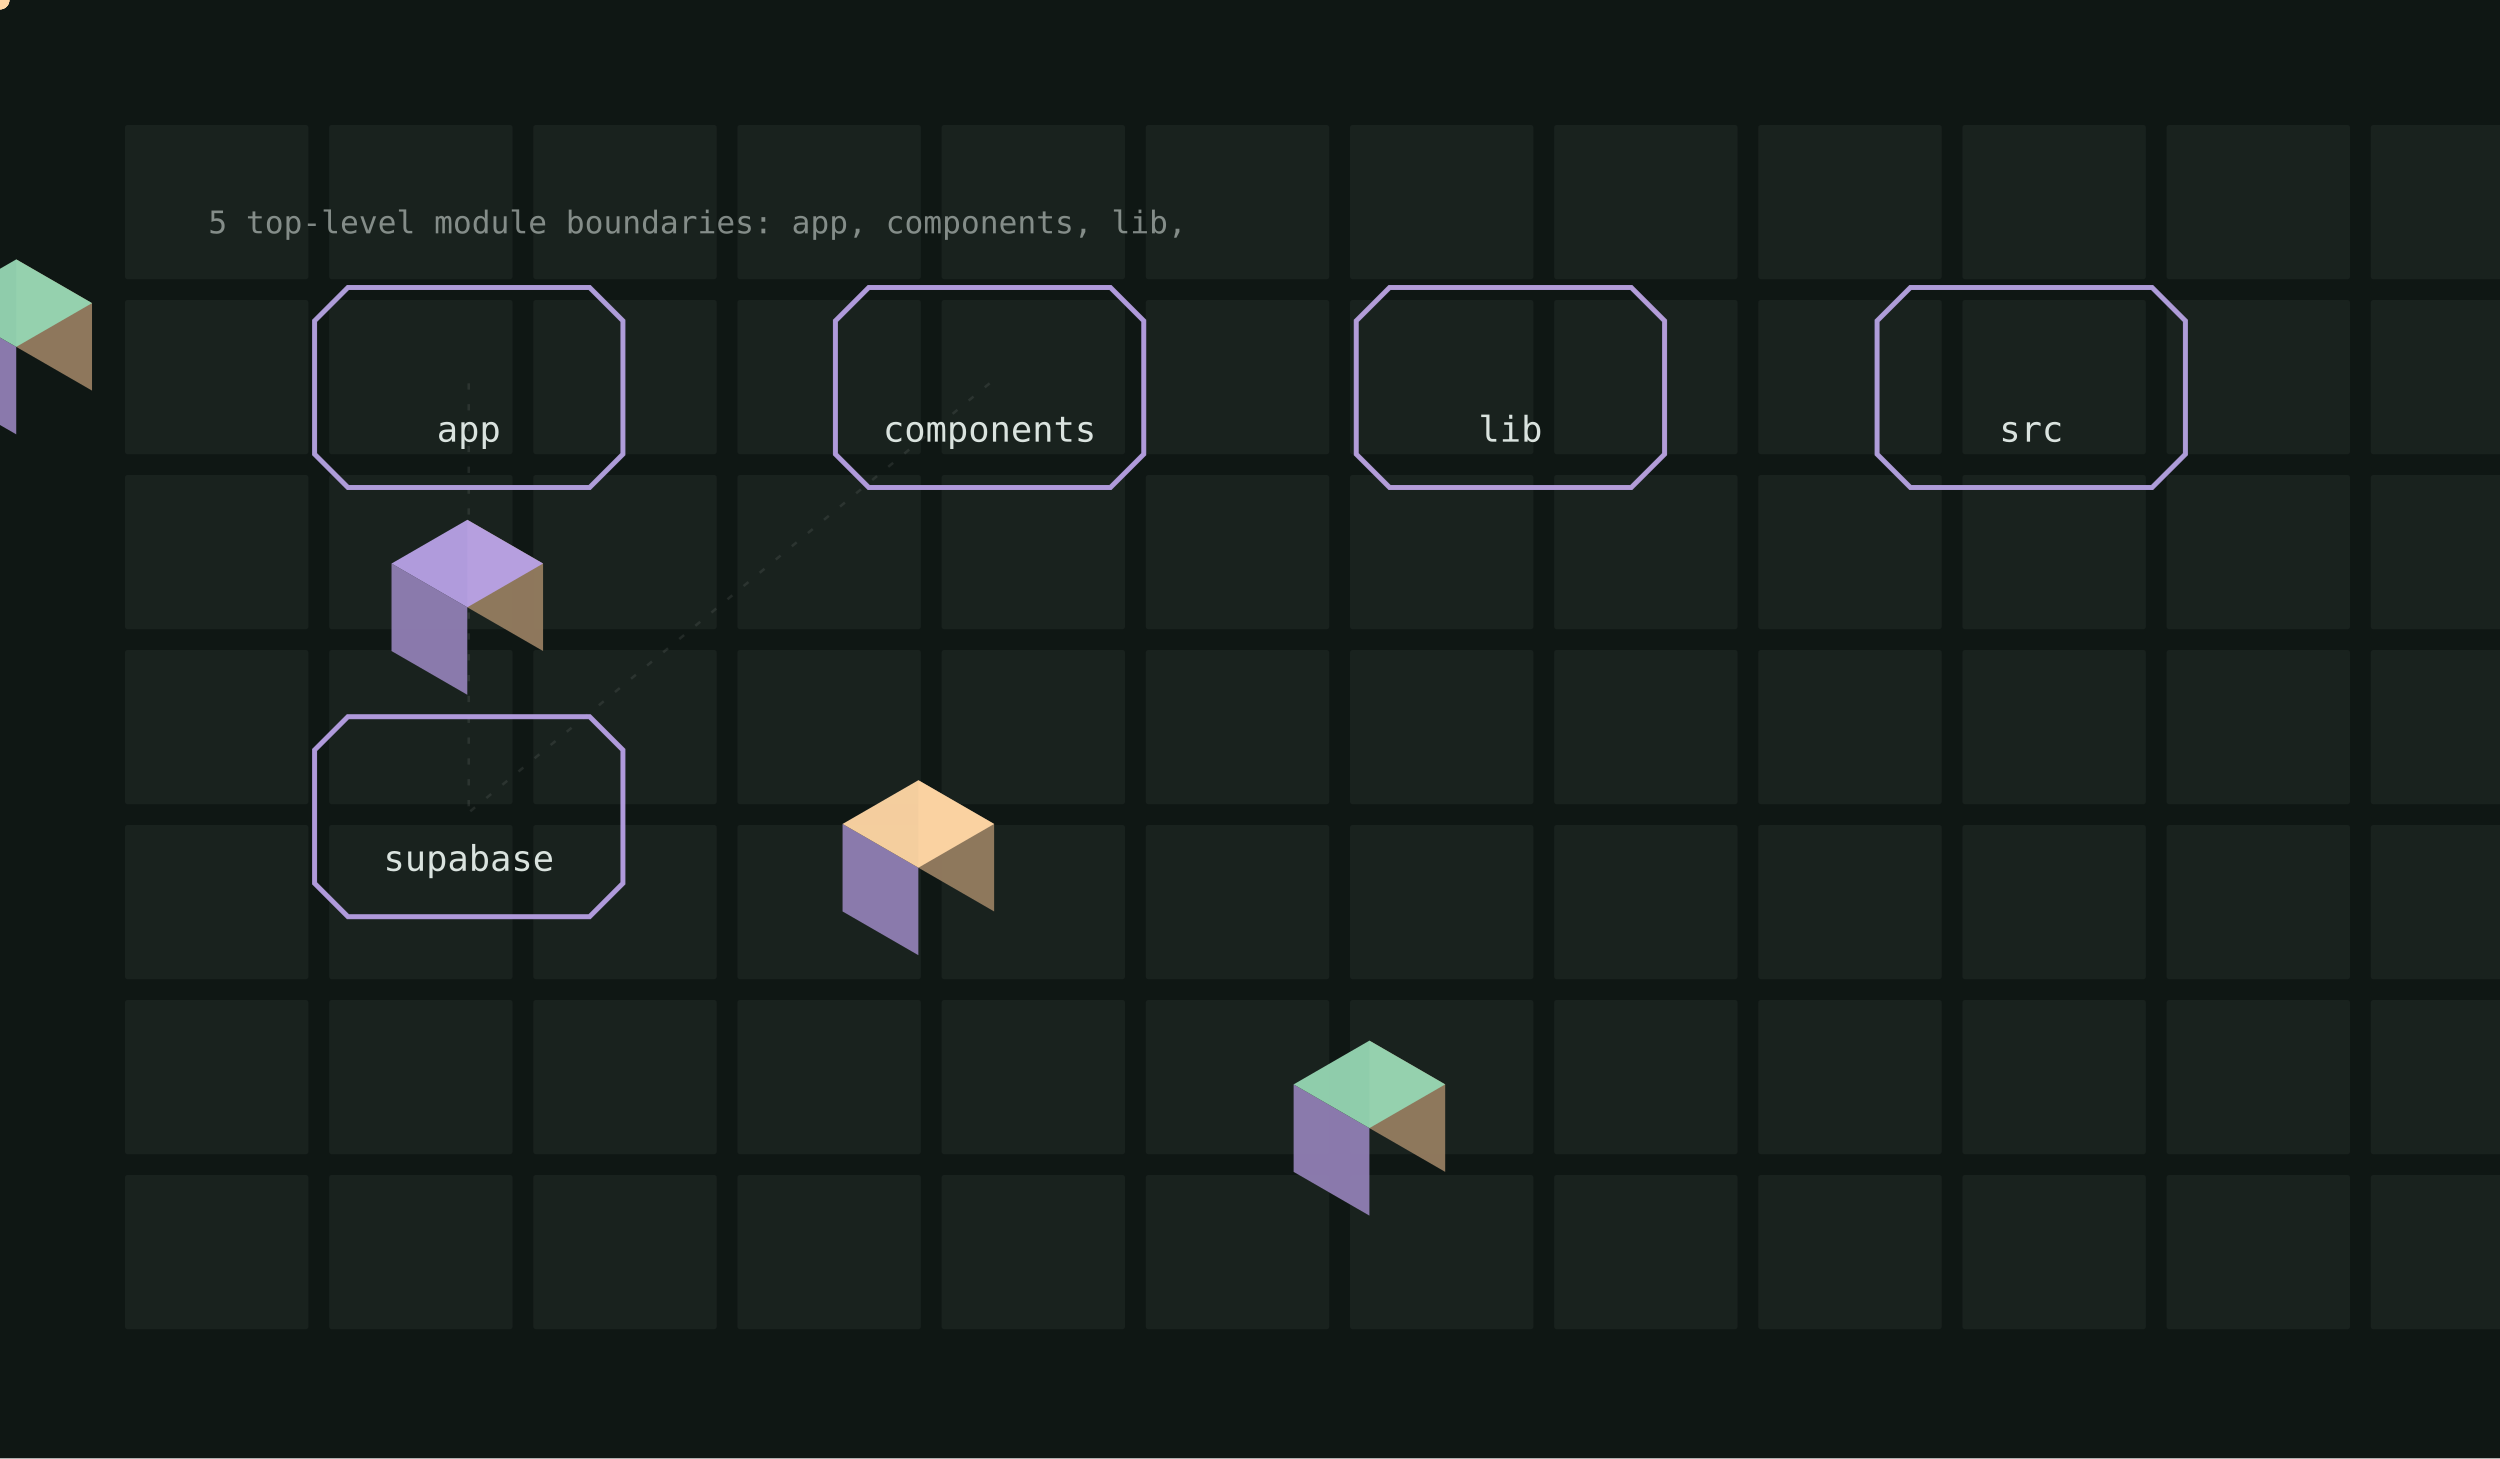
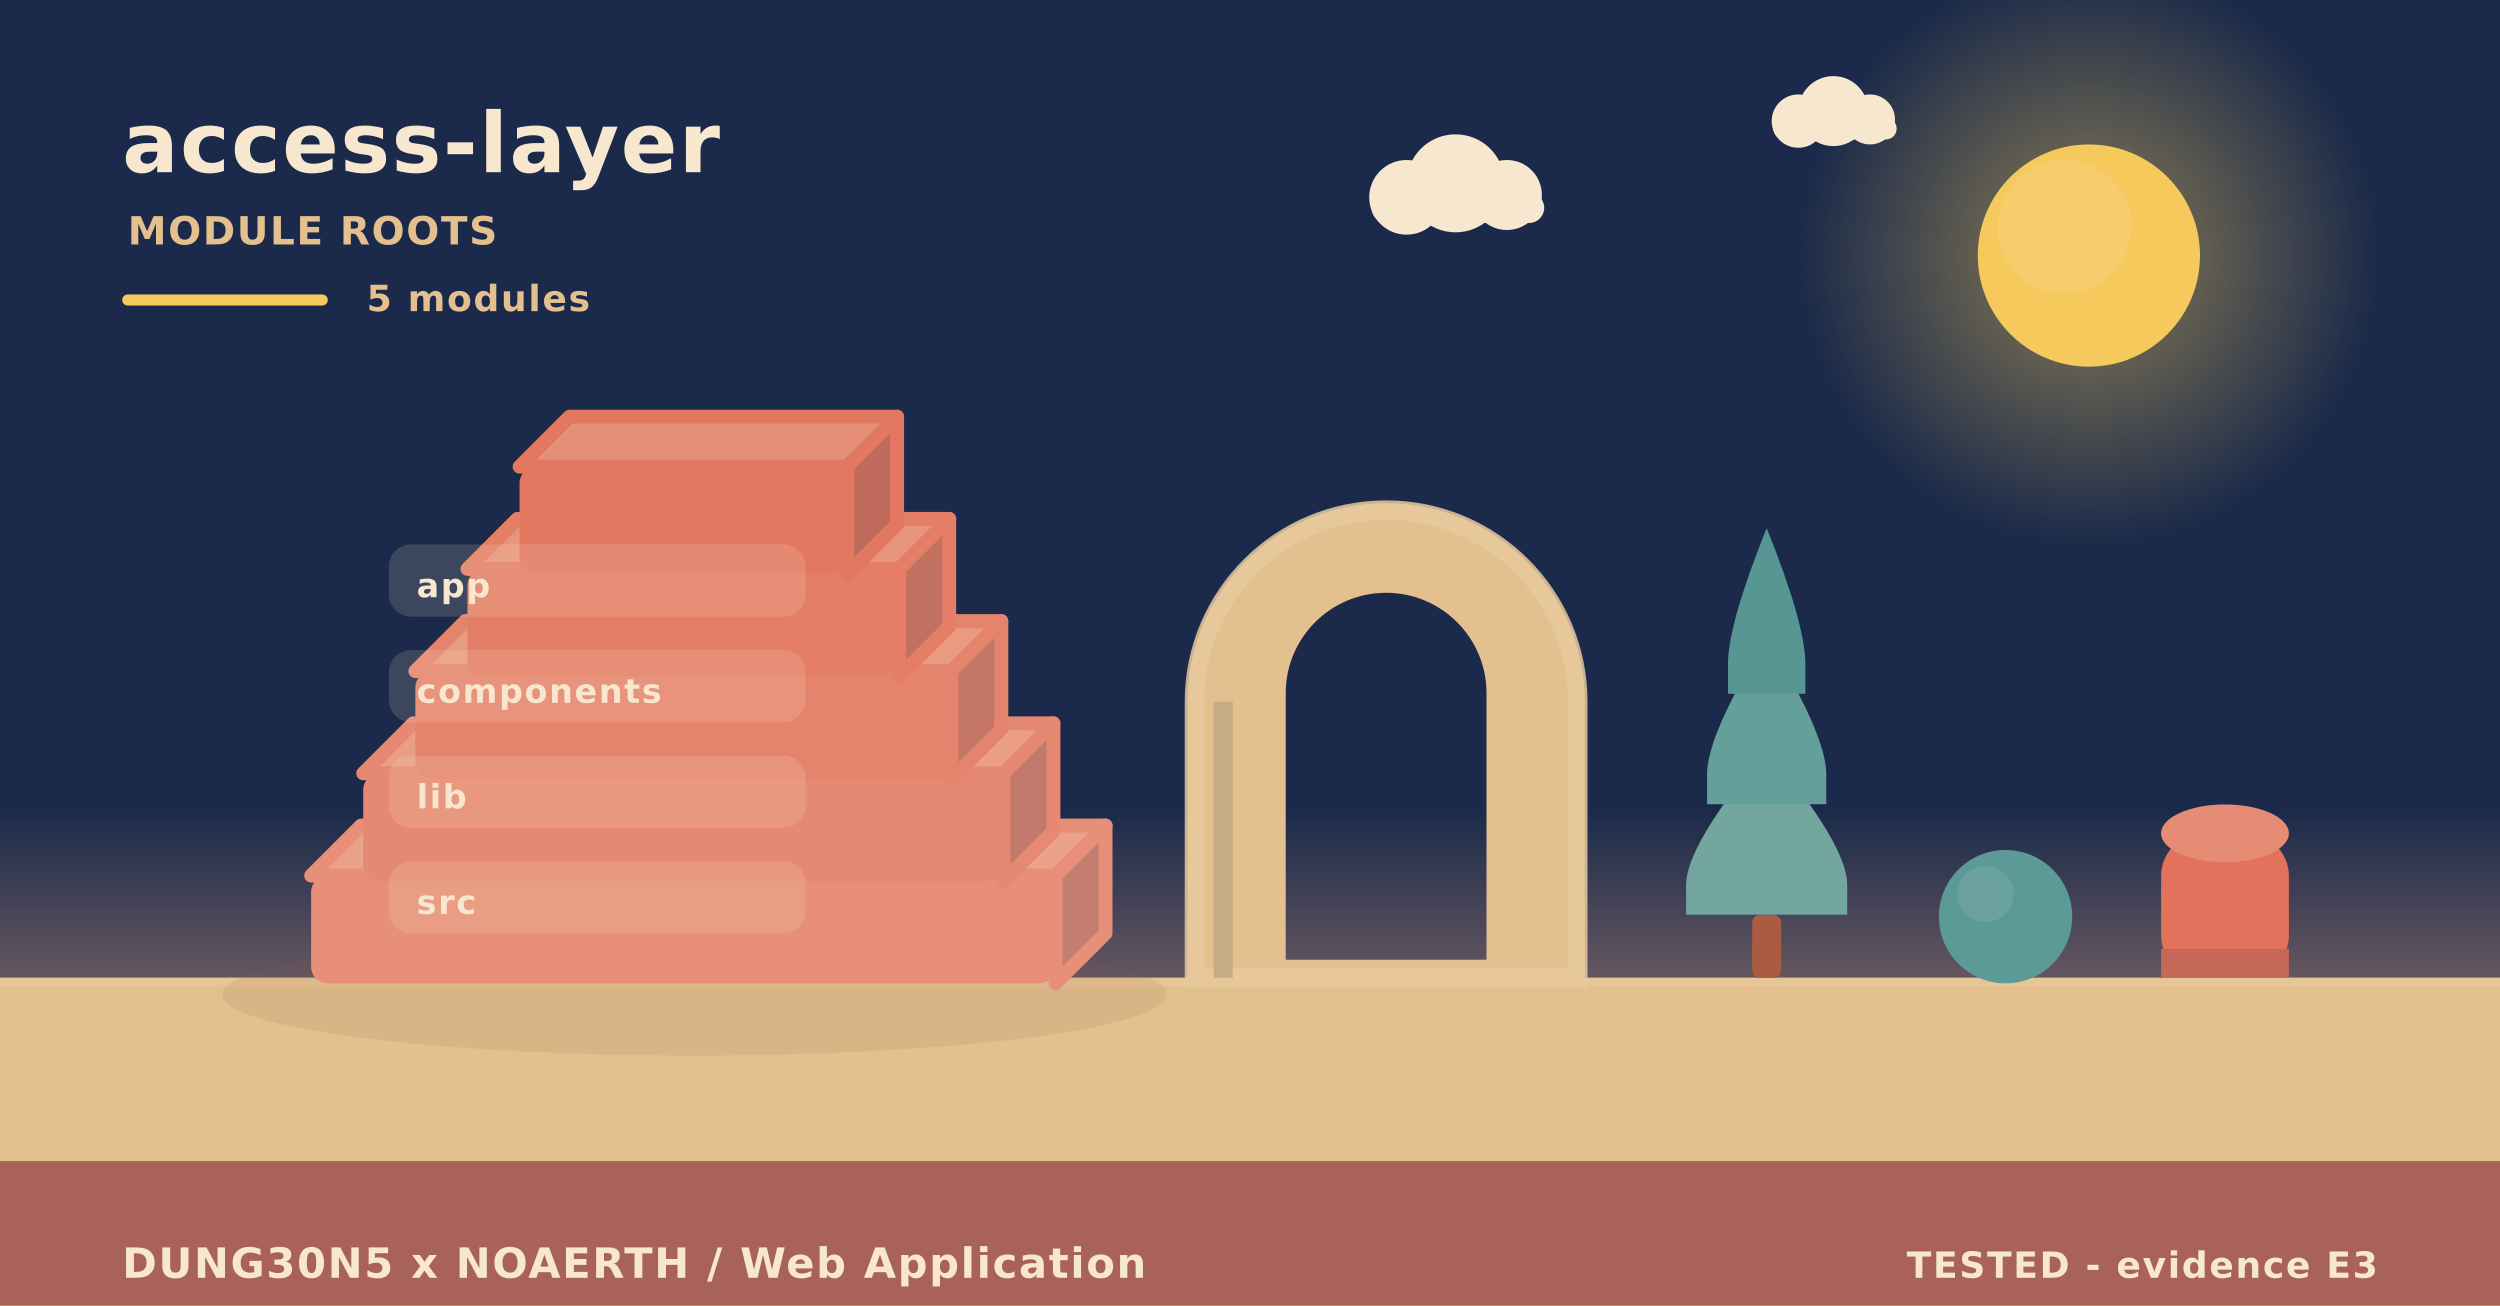
- <svg xmlns="http://www.w3.org/2000/svg" viewBox="0 0 1200 700" width="1200" height="700" role="img" aria-label="access-layer architecture">
-   <rect width="1200" height="700" fill="#0f1714" />
-   <defs>
-     <linearGradient id="ga" x1="0" y1="0" x2="1" y2="1">
-       <stop offset="0%" stop-color="#95d5b2" />
-       <stop offset="100%" stop-color="#b8a1e6" />
-     </linearGradient>
-   </defs>
-   <rect x="60.00" y="60.00" width="88.00" height="74.00" rx="1.20" fill="#f0f8f4" opacity="0.05" />
-   <rect x="158.00" y="60.00" width="88.00" height="74.00" rx="1.20" fill="#f0f8f4" opacity="0.05" />
-   <rect x="256.00" y="60.00" width="88.00" height="74.00" rx="1.20" fill="#f0f8f4" opacity="0.05" />
-   <rect x="354.00" y="60.00" width="88.00" height="74.00" rx="1.20" fill="#f0f8f4" opacity="0.05" />
-   <rect x="452.00" y="60.00" width="88.00" height="74.00" rx="1.20" fill="#f0f8f4" opacity="0.05" />
-   <rect x="550.00" y="60.00" width="88.00" height="74.00" rx="1.20" fill="#f0f8f4" opacity="0.05" />
-   <rect x="648.00" y="60.00" width="88.00" height="74.00" rx="1.20" fill="#f0f8f4" opacity="0.05" />
-   <rect x="746.00" y="60.00" width="88.00" height="74.00" rx="1.20" fill="#f0f8f4" opacity="0.05" />
-   <rect x="844.00" y="60.00" width="88.00" height="74.00" rx="1.20" fill="#f0f8f4" opacity="0.05" />
-   <rect x="942.00" y="60.00" width="88.00" height="74.00" rx="1.20" fill="#f0f8f4" opacity="0.05" />
-   <rect x="1040.00" y="60.00" width="88.00" height="74.00" rx="1.20" fill="#f0f8f4" opacity="0.05" />
-   <rect x="1138.00" y="60.00" width="88.00" height="74.00" rx="1.20" fill="#f0f8f4" opacity="0.05" />
-   <rect x="60.00" y="144.00" width="88.00" height="74.00" rx="1.20" fill="#f0f8f4" opacity="0.05" />
-   <rect x="158.00" y="144.00" width="88.00" height="74.00" rx="1.20" fill="#f0f8f4" opacity="0.05" />
-   <rect x="256.00" y="144.00" width="88.00" height="74.00" rx="1.20" fill="#f0f8f4" opacity="0.05" />
-   <rect x="354.00" y="144.00" width="88.00" height="74.00" rx="1.20" fill="#f0f8f4" opacity="0.05" />
-   <rect x="452.00" y="144.00" width="88.00" height="74.00" rx="1.20" fill="#f0f8f4" opacity="0.05" />
-   <rect x="550.00" y="144.00" width="88.00" height="74.00" rx="1.20" fill="#f0f8f4" opacity="0.05" />
-   <rect x="648.00" y="144.00" width="88.00" height="74.00" rx="1.20" fill="#f0f8f4" opacity="0.05" />
-   <rect x="746.00" y="144.00" width="88.00" height="74.00" rx="1.20" fill="#f0f8f4" opacity="0.05" />
-   <rect x="844.00" y="144.00" width="88.00" height="74.00" rx="1.20" fill="#f0f8f4" opacity="0.05" />
-   <rect x="942.00" y="144.00" width="88.00" height="74.00" rx="1.20" fill="#f0f8f4" opacity="0.05" />
-   <rect x="1040.00" y="144.00" width="88.00" height="74.00" rx="1.20" fill="#f0f8f4" opacity="0.05" />
-   <rect x="1138.00" y="144.00" width="88.00" height="74.00" rx="1.20" fill="#f0f8f4" opacity="0.05" />
-   <rect x="60.00" y="228.00" width="88.00" height="74.00" rx="1.20" fill="#f0f8f4" opacity="0.05" />
-   <rect x="158.00" y="228.00" width="88.00" height="74.00" rx="1.20" fill="#f0f8f4" opacity="0.05" />
-   <rect x="256.00" y="228.00" width="88.00" height="74.00" rx="1.20" fill="#f0f8f4" opacity="0.05" />
-   <rect x="354.00" y="228.00" width="88.00" height="74.00" rx="1.20" fill="#f0f8f4" opacity="0.05" />
-   <rect x="452.00" y="228.00" width="88.00" height="74.00" rx="1.20" fill="#f0f8f4" opacity="0.05" />
-   <rect x="550.00" y="228.00" width="88.00" height="74.00" rx="1.20" fill="#f0f8f4" opacity="0.05" />
-   <rect x="648.00" y="228.00" width="88.00" height="74.00" rx="1.20" fill="#f0f8f4" opacity="0.05" />
-   <rect x="746.00" y="228.00" width="88.00" height="74.00" rx="1.20" fill="#f0f8f4" opacity="0.05" />
-   <rect x="844.00" y="228.00" width="88.00" height="74.00" rx="1.20" fill="#f0f8f4" opacity="0.05" />
-   <rect x="942.00" y="228.00" width="88.00" height="74.00" rx="1.20" fill="#f0f8f4" opacity="0.05" />
-   <rect x="1040.00" y="228.00" width="88.00" height="74.00" rx="1.20" fill="#f0f8f4" opacity="0.05" />
-   <rect x="1138.00" y="228.00" width="88.00" height="74.00" rx="1.20" fill="#f0f8f4" opacity="0.05" />
-   <rect x="60.00" y="312.00" width="88.00" height="74.00" rx="1.20" fill="#f0f8f4" opacity="0.05" />
-   <rect x="158.00" y="312.00" width="88.00" height="74.00" rx="1.20" fill="#f0f8f4" opacity="0.05" />
-   <rect x="256.00" y="312.00" width="88.00" height="74.00" rx="1.20" fill="#f0f8f4" opacity="0.05" />
-   <rect x="354.00" y="312.00" width="88.00" height="74.00" rx="1.20" fill="#f0f8f4" opacity="0.05" />
-   <rect x="452.00" y="312.00" width="88.00" height="74.00" rx="1.20" fill="#f0f8f4" opacity="0.05" />
-   <rect x="550.00" y="312.00" width="88.00" height="74.00" rx="1.20" fill="#f0f8f4" opacity="0.05" />
-   <rect x="648.00" y="312.00" width="88.00" height="74.00" rx="1.20" fill="#f0f8f4" opacity="0.05" />
-   <rect x="746.00" y="312.00" width="88.00" height="74.00" rx="1.20" fill="#f0f8f4" opacity="0.05" />
-   <rect x="844.00" y="312.00" width="88.00" height="74.00" rx="1.20" fill="#f0f8f4" opacity="0.05" />
-   <rect x="942.00" y="312.00" width="88.00" height="74.00" rx="1.20" fill="#f0f8f4" opacity="0.05" />
-   <rect x="1040.00" y="312.00" width="88.00" height="74.00" rx="1.20" fill="#f0f8f4" opacity="0.05" />
-   <rect x="1138.00" y="312.00" width="88.00" height="74.00" rx="1.20" fill="#f0f8f4" opacity="0.05" />
-   <rect x="60.00" y="396.00" width="88.00" height="74.00" rx="1.20" fill="#f0f8f4" opacity="0.05" />
-   <rect x="158.00" y="396.00" width="88.00" height="74.00" rx="1.20" fill="#f0f8f4" opacity="0.05" />
-   <rect x="256.00" y="396.00" width="88.00" height="74.00" rx="1.20" fill="#f0f8f4" opacity="0.05" />
-   <rect x="354.00" y="396.00" width="88.00" height="74.00" rx="1.20" fill="#f0f8f4" opacity="0.05" />
-   <rect x="452.00" y="396.00" width="88.00" height="74.00" rx="1.20" fill="#f0f8f4" opacity="0.05" />
-   <rect x="550.00" y="396.00" width="88.00" height="74.00" rx="1.20" fill="#f0f8f4" opacity="0.05" />
-   <rect x="648.00" y="396.00" width="88.00" height="74.00" rx="1.20" fill="#f0f8f4" opacity="0.05" />
-   <rect x="746.00" y="396.00" width="88.00" height="74.00" rx="1.20" fill="#f0f8f4" opacity="0.05" />
-   <rect x="844.00" y="396.00" width="88.00" height="74.00" rx="1.20" fill="#f0f8f4" opacity="0.05" />
-   <rect x="942.00" y="396.00" width="88.00" height="74.00" rx="1.20" fill="#f0f8f4" opacity="0.05" />
-   <rect x="1040.00" y="396.00" width="88.00" height="74.00" rx="1.20" fill="#f0f8f4" opacity="0.05" />
-   <rect x="1138.00" y="396.00" width="88.00" height="74.00" rx="1.20" fill="#f0f8f4" opacity="0.05" />
-   <rect x="60.00" y="480.00" width="88.00" height="74.00" rx="1.20" fill="#f0f8f4" opacity="0.05" />
-   <rect x="158.00" y="480.00" width="88.00" height="74.00" rx="1.20" fill="#f0f8f4" opacity="0.05" />
-   <rect x="256.00" y="480.00" width="88.00" height="74.00" rx="1.20" fill="#f0f8f4" opacity="0.05" />
-   <rect x="354.00" y="480.00" width="88.00" height="74.00" rx="1.20" fill="#f0f8f4" opacity="0.05" />
-   <rect x="452.00" y="480.00" width="88.00" height="74.00" rx="1.20" fill="#f0f8f4" opacity="0.05" />
-   <rect x="550.00" y="480.00" width="88.00" height="74.00" rx="1.20" fill="#f0f8f4" opacity="0.05" />
-   <rect x="648.00" y="480.00" width="88.00" height="74.00" rx="1.20" fill="#f0f8f4" opacity="0.05" />
-   <rect x="746.00" y="480.00" width="88.00" height="74.00" rx="1.20" fill="#f0f8f4" opacity="0.05" />
-   <rect x="844.00" y="480.00" width="88.00" height="74.00" rx="1.20" fill="#f0f8f4" opacity="0.05" />
-   <rect x="942.00" y="480.00" width="88.00" height="74.00" rx="1.20" fill="#f0f8f4" opacity="0.05" />
-   <rect x="1040.00" y="480.00" width="88.00" height="74.00" rx="1.20" fill="#f0f8f4" opacity="0.05" />
-   <rect x="1138.00" y="480.00" width="88.00" height="74.00" rx="1.20" fill="#f0f8f4" opacity="0.05" />
-   <rect x="60.00" y="564.00" width="88.00" height="74.00" rx="1.20" fill="#f0f8f4" opacity="0.05" />
-   <rect x="158.00" y="564.00" width="88.00" height="74.00" rx="1.20" fill="#f0f8f4" opacity="0.05" />
-   <rect x="256.00" y="564.00" width="88.00" height="74.00" rx="1.20" fill="#f0f8f4" opacity="0.05" />
-   <rect x="354.00" y="564.00" width="88.00" height="74.00" rx="1.20" fill="#f0f8f4" opacity="0.05" />
-   <rect x="452.00" y="564.00" width="88.00" height="74.00" rx="1.20" fill="#f0f8f4" opacity="0.05" />
-   <rect x="550.00" y="564.00" width="88.00" height="74.00" rx="1.20" fill="#f0f8f4" opacity="0.05" />
-   <rect x="648.00" y="564.00" width="88.00" height="74.00" rx="1.20" fill="#f0f8f4" opacity="0.05" />
-   <rect x="746.00" y="564.00" width="88.00" height="74.00" rx="1.20" fill="#f0f8f4" opacity="0.05" />
-   <rect x="844.00" y="564.00" width="88.00" height="74.00" rx="1.20" fill="#f0f8f4" opacity="0.05" />
-   <rect x="942.00" y="564.00" width="88.00" height="74.00" rx="1.20" fill="#f0f8f4" opacity="0.05" />
-   <rect x="1040.00" y="564.00" width="88.00" height="74.00" rx="1.20" fill="#f0f8f4" opacity="0.05" />
-   <rect x="1138.00" y="564.00" width="88.00" height="74.00" rx="1.20" fill="#f0f8f4" opacity="0.05" />
-   <line x1="225.00" y1="184.00" x2="225.00" y2="390.00" stroke="rgba(240,248,244,0.160)" stroke-width="1.20" opacity="0.55" stroke-dasharray="3 7" />
-   <line x1="475.00" y1="184.00" x2="225.00" y2="390.00" stroke="rgba(240,248,244,0.160)" stroke-width="1.20" opacity="0.55" stroke-dasharray="3 7" />
-   <path d="M167.00,138.00 H283.00 L299.00,154.00 V218.00 L283.00,234.00 H167.00 L151.00,218.00 V154.00 Z" fill="none" stroke="rgba(149,213,178,0.550)" stroke-width="1.80" opacity="0.90" />
-   <polygon points="7.79,166.50 44.17,187.50 44.17,145.50 7.79,124.50" fill="#947c60" opacity="0.95" />
-   <polygon points="-28.58,187.50 7.79,208.50 7.79,166.50 -28.58,145.50" fill="#907eb3" opacity="0.95" />
-   <polygon points="7.79,124.50 44.17,145.50 7.79,166.50 -28.58,145.50" fill="#95d5b2" opacity="0.95" />
-   <text x="225" y="212" font-family="ui-monospace,Menlo,monospace" font-size="17" fill="rgba(240,248,244,0.900)" text-anchor="middle">app</text>
+ <svg xmlns="http://www.w3.org/2000/svg" width="900" height="470" viewBox="0 0 900 470" role="img" aria-label="access-layer - how it is built">
+   <linearGradient id="skya" x1="0" y1="0" x2="0" y2="1">
+     <stop offset="0" stop-color="#1b2a4a" />
+     <stop offset="0.62" stop-color="#1b2a4a" />
+     <stop offset="1" stop-color="#f3ad8a" />
+   </linearGradient>
+   <rect width="900" height="470" fill="url(#skya)" />
+   <radialGradient id="suna">
+     <stop offset="0.35" stop-color="#f5c95c" stop-opacity="0.34" />
+     <stop offset="1" stop-color="#f5c95c" stop-opacity="0" />
+   </radialGradient>
+   <circle cx="752" cy="92" r="104" fill="url(#suna)" />
+   <circle cx="752" cy="92" r="40" fill="#f5c95c" />
+   <circle cx="743.2" cy="81.6" r="24" fill="#f5d27e" opacity="0.5" />
  <g>
-     <path d="M167.00,138.00 H283.00 L299.00,154.00 V218.00 L283.00,234.00 H167.00 L151.00,218.00 V154.00 Z" fill="none" stroke="#b8a1e6" stroke-width="2.40" opacity="0.90" />
-     <animate attributeName="opacity" values="0.25;1.0;0.25" dur="23.5s" begin="0.0s" repeatCount="indefinite" />
+     <circle cx="524" cy="66" r="17.64" fill="#f6e7ce" />
+     <circle cx="506.36" cy="71.04" r="13.44" fill="#f6e7ce" />
+     <circle cx="542.48" cy="70.2" r="12.6" fill="#f6e7ce" />
+     <rect x="493.76" y="69.36" width="62.16" height="10.92" rx="5.46" fill="#f6e7ce" />
+     <animateTransform attributeName="transform" type="translate" values="0 0;24 0;0 0" dur="36s" begin="0s" repeatCount="indefinite" />
  </g>
-   <g opacity="0.9">
-     <circle cx="0.00" cy="0.00" r="4.50" fill="#ffd6a5" opacity="1.00" />
-     <animateTransform attributeName="transform" type="translate" values="225.00,184.00 475.00,184.00" dur="7.833s" begin="0.0s" repeatCount="indefinite" />
-     <animateTransform attributeName="transform" type="translate" values="475.00,184.00 225.00,184.00" dur="7.833s" begin="3.917s" repeatCount="indefinite" />
+   <g>
+     <circle cx="660" cy="40" r="12.6" fill="#f6e7ce" />
+     <circle cx="647.4" cy="43.6" r="9.6" fill="#f6e7ce" />
+     <circle cx="673.2" cy="43" r="9" fill="#f6e7ce" />
+     <rect x="638.4" y="42.4" width="44.4" height="7.8" rx="3.9" fill="#f6e7ce" />
+     <animateTransform attributeName="transform" type="translate" values="0 0;-18 0;0 0" dur="46s" begin="3s" repeatCount="indefinite" />
  </g>
-   <path d="M417.00,138.00 H533.00 L549.00,154.00 V218.00 L533.00,234.00 H417.00 L401.00,218.00 V154.00 Z" fill="none" stroke="rgba(184,161,230,0.550)" stroke-width="1.80" opacity="0.90" />
-   <polygon points="224.30,291.50 260.67,312.50 260.67,270.50 224.30,249.50" fill="#947c60" opacity="0.95" />
-   <polygon points="187.93,312.50 224.30,333.50 224.30,291.50 187.93,270.50" fill="#907eb3" opacity="0.95" />
-   <polygon points="224.30,249.50 260.67,270.50 224.30,291.50 187.93,270.50" fill="#b8a1e6" opacity="0.95" />
-   <text x="475" y="212" font-family="ui-monospace,Menlo,monospace" font-size="17" fill="rgba(240,248,244,0.900)" text-anchor="middle">components</text>
+   <rect x="0" y="352" width="900" height="118" fill="#e3c08d" />
+   <rect x="0" y="352" width="900" height="3" fill="#e6c596" />
+   <text x="44" y="62" font-family="Verdana,DejaVu Sans,sans-serif" font-size="30" font-weight="700" letter-spacing="0.6" fill="#f6e7ce" text-anchor="start">access-layer</text>
+   <text x="46" y="88" font-family="Verdana,DejaVu Sans,sans-serif" font-size="14" font-weight="700" letter-spacing="0.6" fill="#e3c08d" text-anchor="start">MODULE ROOTS</text>
+   <rect x="44" y="106" width="74" height="4" rx="2" fill="#f5c95c" />
+   <text x="132" y="112" font-family="Verdana,DejaVu Sans,sans-serif" font-size="13" font-weight="700" letter-spacing="0.6" fill="#e3c08d" text-anchor="start">5 modules</text>
+   <ellipse cx="250" cy="358" rx="170" ry="22" fill="rgba(138,90,68,0.11)" />
+   <path d="M112,315.2 L380,315.2 L398,297.2 L130,297.2 Z" fill="#eaa28b" stroke="#e78f78" stroke-width="5" stroke-linejoin="round" />
+   <path d="M380,315.2 L398,297.2 L398,336 L380,354 Z" fill="#c47e70" stroke="#e78f78" stroke-width="5" stroke-linejoin="round" />
+   <rect x="112" y="315.2" width="268" height="38.8" rx="6" fill="#e78f78" />
+   <path d="M130.76,278.4 L361.24,278.4 L379.24,260.4 L148.76,260.4 Z" fill="#ea9e86" stroke="#e68972" stroke-width="5" stroke-linejoin="round" />
+   <path d="M361.24,278.4 L379.24,260.4 L379.24,299.2 L361.24,317.2 Z" fill="#c3796b" stroke="#e68972" stroke-width="5" stroke-linejoin="round" />
+   <rect x="130.76" y="278.4" width="230.48" height="38.8" rx="6" fill="#e68972" />
+   <path d="M149.52,241.6 L342.48,241.6 L360.48,223.6 L167.52,223.6 Z" fill="#e99a82" stroke="#e5846c" stroke-width="5" stroke-linejoin="round" />
+   <path d="M342.48,241.6 L360.48,223.6 L360.48,262.4 L342.48,280.4 Z" fill="#c37566" stroke="#e5846c" stroke-width="5" stroke-linejoin="round" />
+   <rect x="149.52" y="241.6" width="192.96" height="38.8" rx="6" fill="#e5846c" />
+   <path d="M168.28,204.8 L323.72,204.8 L341.72,186.8 L186.28,186.8 Z" fill="#e8957d" stroke="#e47e66" stroke-width="5" stroke-linejoin="round" />
+   <path d="M323.72,204.8 L341.72,186.8 L341.72,225.6 L323.72,243.6 Z" fill="#c27061" stroke="#e47e66" stroke-width="5" stroke-linejoin="round" />
+   <rect x="168.28" y="204.8" width="155.44" height="38.8" rx="6" fill="#e47e66" />
+   <path d="M187.04,168 L304.96,168 L322.96,150 L205.04,150 Z" fill="#e79079" stroke="#e37861" stroke-width="5" stroke-linejoin="round" />
+   <path d="M304.96,168 L322.96,150 L322.96,188.8 L304.96,206.8 Z" fill="#c16b5d" stroke="#e37861" stroke-width="5" stroke-linejoin="round" />
+   <rect x="187.04" y="168" width="117.92" height="38.8" rx="6" fill="#e37861" />
+   <rect x="140" y="196" width="150" height="26" rx="8" fill="rgba(246,231,206,0.16)" opacity="0.94" />
  <g>
-     <path d="M417.00,138.00 H533.00 L549.00,154.00 V218.00 L533.00,234.00 H417.00 L401.00,218.00 V154.00 Z" fill="none" stroke="#b8a1e6" stroke-width="2.40" opacity="0.90" />
-     <animate attributeName="opacity" values="0.25;1.0;0.25" dur="23.5s" begin="0.45s" repeatCount="indefinite" />
+     <text x="150" y="215" font-family="Verdana,DejaVu Sans,sans-serif" font-size="12" font-weight="700" letter-spacing="0.6" fill="#f6e7ce" text-anchor="start">app</text>
+     <animateTransform attributeName="transform" type="translate" values="0 10;0 0" dur="0.7s" begin="0.3s" fill="freeze" />
  </g>
-   <g opacity="0.9">
-     <circle cx="0.00" cy="0.00" r="4.50" fill="#ffd6a5" opacity="1.00" />
-     <animateTransform attributeName="transform" type="translate" values="475.00,184.00 725.00,184.00" dur="7.833s" begin="0.3s" repeatCount="indefinite" />
-     <animateTransform attributeName="transform" type="translate" values="725.00,184.00 475.00,184.00" dur="7.833s" begin="4.217s" repeatCount="indefinite" />
+   <rect x="140" y="234" width="150" height="26" rx="8" fill="rgba(246,231,206,0.16)" opacity="0.94" />
+   <g>
+     <text x="150" y="253" font-family="Verdana,DejaVu Sans,sans-serif" font-size="12" font-weight="700" letter-spacing="0.6" fill="#f6e7ce" text-anchor="start">components</text>
+     <animateTransform attributeName="transform" type="translate" values="0 10;0 0" dur="0.7s" begin="0.5s" fill="freeze" />
  </g>
-   <path d="M667.00,138.00 H783.00 L799.00,154.00 V218.00 L783.00,234.00 H667.00 L651.00,218.00 V154.00 Z" fill="none" stroke="rgba(255,214,165,0.550)" stroke-width="1.80" opacity="0.90" />
-   <polygon points="440.81,416.50 477.18,437.50 477.18,395.50 440.81,374.50" fill="#947c60" opacity="0.95" />
-   <polygon points="404.43,437.50 440.81,458.50 440.81,416.50 404.43,395.50" fill="#907eb3" opacity="0.95" />
-   <polygon points="440.81,374.50 477.18,395.50 440.81,416.50 404.43,395.50" fill="#ffd6a5" opacity="0.95" />
-   <text x="725" y="212" font-family="ui-monospace,Menlo,monospace" font-size="17" fill="rgba(240,248,244,0.900)" text-anchor="middle">lib</text>
+   <rect x="140" y="272" width="150" height="26" rx="8" fill="rgba(246,231,206,0.16)" opacity="0.94" />
  <g>
-     <path d="M667.00,138.00 H783.00 L799.00,154.00 V218.00 L783.00,234.00 H667.00 L651.00,218.00 V154.00 Z" fill="none" stroke="#b8a1e6" stroke-width="2.40" opacity="0.90" />
-     <animate attributeName="opacity" values="0.25;1.0;0.25" dur="23.5s" begin="0.9s" repeatCount="indefinite" />
+     <text x="150" y="291" font-family="Verdana,DejaVu Sans,sans-serif" font-size="12" font-weight="700" letter-spacing="0.6" fill="#f6e7ce" text-anchor="start">lib</text>
+     <animateTransform attributeName="transform" type="translate" values="0 10;0 0" dur="0.7s" begin="0.7s" fill="freeze" />
  </g>
-   <g opacity="0.9">
-     <circle cx="0.00" cy="0.00" r="4.50" fill="#ffd6a5" opacity="1.00" />
-     <animateTransform attributeName="transform" type="translate" values="725.00,184.00 975.00,184.00" dur="7.833s" begin="0.6s" repeatCount="indefinite" />
-     <animateTransform attributeName="transform" type="translate" values="975.00,184.00 725.00,184.00" dur="7.833s" begin="4.517s" repeatCount="indefinite" />
+   <rect x="140" y="310" width="150" height="26" rx="8" fill="rgba(246,231,206,0.16)" opacity="0.94" />
+   <g>
+     <text x="150" y="329" font-family="Verdana,DejaVu Sans,sans-serif" font-size="12" font-weight="700" letter-spacing="0.6" fill="#f6e7ce" text-anchor="start">src</text>
+     <animateTransform attributeName="transform" type="translate" values="0 10;0 0" dur="0.7s" begin="0.9s" fill="freeze" />
  </g>
-   <path d="M917.00,138.00 H1033.00 L1049.00,154.00 V218.00 L1033.00,234.00 H917.00 L901.00,218.00 V154.00 Z" fill="none" stroke="rgba(149,213,178,0.550)" stroke-width="1.80" opacity="0.90" />
-   <polygon points="657.31,541.50 693.69,562.50 693.69,520.50 657.31,499.50" fill="#947c60" opacity="0.95" />
-   <polygon points="620.94,562.50 657.31,583.50 657.31,541.50 620.94,520.50" fill="#907eb3" opacity="0.95" />
-   <polygon points="657.31,499.50 693.69,520.50 657.31,541.50 620.94,520.50" fill="#95d5b2" opacity="0.95" />
-   <text x="975" y="212" font-family="ui-monospace,Menlo,monospace" font-size="17" fill="rgba(240,248,244,0.900)" text-anchor="middle">src</text>
-   <g>
-     <path d="M917.00,138.00 H1033.00 L1049.00,154.00 V218.00 L1033.00,234.00 H917.00 L901.00,218.00 V154.00 Z" fill="none" stroke="#b8a1e6" stroke-width="2.40" opacity="0.90" />
-     <animate attributeName="opacity" values="0.25;1.0;0.25" dur="23.5s" begin="1.35s" repeatCount="indefinite" />
-   </g>
-   <g opacity="0.9">
-     <circle cx="0.00" cy="0.00" r="4.50" fill="#ffd6a5" opacity="1.00" />
-     <animateTransform attributeName="transform" type="translate" values="975.00,184.00 225.00,390.00" dur="7.833s" begin="0.9s" repeatCount="indefinite" />
-     <animateTransform attributeName="transform" type="translate" values="225.00,390.00 975.00,184.00" dur="7.833s" begin="4.817s" repeatCount="indefinite" />
-   </g>
-   <path d="M167.00,344.00 H283.00 L299.00,360.00 V424.00 L283.00,440.00 H167.00 L151.00,424.00 V360.00 Z" fill="none" stroke="rgba(184,161,230,0.550)" stroke-width="1.80" opacity="0.90" />
-   <polygon points="-170.61,269.50 -134.23,290.50 -134.23,248.50 -170.61,227.50" fill="#947c60" opacity="0.95" />
-   <polygon points="-206.98,290.50 -170.61,311.50 -170.61,269.50 -206.98,248.50" fill="#907eb3" opacity="0.95" />
-   <polygon points="-170.61,227.50 -134.23,248.50 -170.61,269.50 -206.98,248.50" fill="#b8a1e6" opacity="0.95" />
-   <text x="225" y="418" font-family="ui-monospace,Menlo,monospace" font-size="17" fill="rgba(240,248,244,0.900)" text-anchor="middle">supabase</text>
-   <g>
-     <path d="M167.00,344.00 H283.00 L299.00,360.00 V424.00 L283.00,440.00 H167.00 L151.00,424.00 V360.00 Z" fill="none" stroke="#b8a1e6" stroke-width="2.40" opacity="0.90" />
-     <animate attributeName="opacity" values="0.25;1.0;0.25" dur="23.5s" begin="1.8s" repeatCount="indefinite" />
-   </g>
-   <g opacity="0.9">
-     <circle cx="0.00" cy="0.00" r="4.50" fill="#ffd6a5" opacity="1.00" />
-     <animateTransform attributeName="transform" type="translate" values="225.00,390.00 225.00,390.00" dur="7.833s" begin="1.2s" repeatCount="indefinite" />
-     <animateTransform attributeName="transform" type="translate" values="225.00,390.00 225.00,390.00" dur="7.833s" begin="5.117s" repeatCount="indefinite" />
-   </g>
-   <text x="100" y="112" font-family="ui-monospace,Menlo,monospace" font-size="15" fill="rgba(240,248,244,0.500)">5 top-level module boundaries: app, components, lib,</text>
+   <path d="M430,352 L430,252.64 A69,69 0 0 1 568,252.64 L568,352 Z M460.36,348 L460.36,249.55 A38.64,38.64 0 0 1 537.64,249.55 L537.64,348 Z" fill="#e3c08d" fill-rule="evenodd" stroke="#e3c08d" stroke-width="5" stroke-linejoin="round" />
+   <path d="M430,352 L430,252.64 A69,69 0 0 1 568,252.64 L568,352 Z" fill="none" stroke="#e8c99d" stroke-width="7" stroke-linecap="round" opacity="0.85" />
+   <rect x="436.9" y="252.64" width="6.9" height="99.36" fill="#c7ab84" />
+   <rect x="630.78" y="329.28" width="10.44" height="22.72" rx="2.9" fill="#ac5b43" />
+   <path d="M636,269.64 Q607,304.23 607,318.54 Q607,329.28 607,329.28 L665,329.28 Q665,329.28 665,318.54 Q665,304.23 636,269.64 Z" fill="#74a6a0" />
+   <path d="M636,229.88 Q614.54,264.47 614.54,278.78 Q614.54,289.52 614.54,289.52 L657.46,289.52 Q657.46,289.52 657.46,278.78 Q657.46,264.47 636,229.88 Z" fill="#649f9a" />
+   <path d="M636,190.12 Q622.08,224.71 622.08,239.02 Q622.08,249.76 622.08,249.76 L649.92,249.76 Q649.92,249.76 649.92,239.02 Q649.92,224.71 636,190.12 Z" fill="#589694" />
+   <circle cx="722" cy="330" r="24" fill="#5b9a97" />
+   <circle cx="714.8" cy="321.84" r="10.08" fill="#7aa9a2" opacity="0.55" />
+   <rect x="778" y="300" width="46" height="52" rx="15.33" fill="#e2725b" />
+   <ellipse cx="801" cy="300" rx="23" ry="10.4" fill="#e68c74" />
+   <rect x="778" y="341.6" width="46" height="10.4" fill="#c66859" />
+   <rect x="0" y="418" width="900" height="52" rx="0" fill="#a65c56" opacity="0.94" />
+   <text x="44" y="460" font-family="Verdana,DejaVu Sans,sans-serif" font-size="15" font-weight="700" letter-spacing="0.6" fill="#f6e7ce" text-anchor="start">DUNG30N5 x NOAERTH  /  Web Application</text>
+   <text x="856" y="460" font-family="Verdana,DejaVu Sans,sans-serif" font-size="13" font-weight="700" letter-spacing="0.6" fill="#f6e7ce" text-anchor="end">TESTED  -  evidence E3</text>
</svg>
